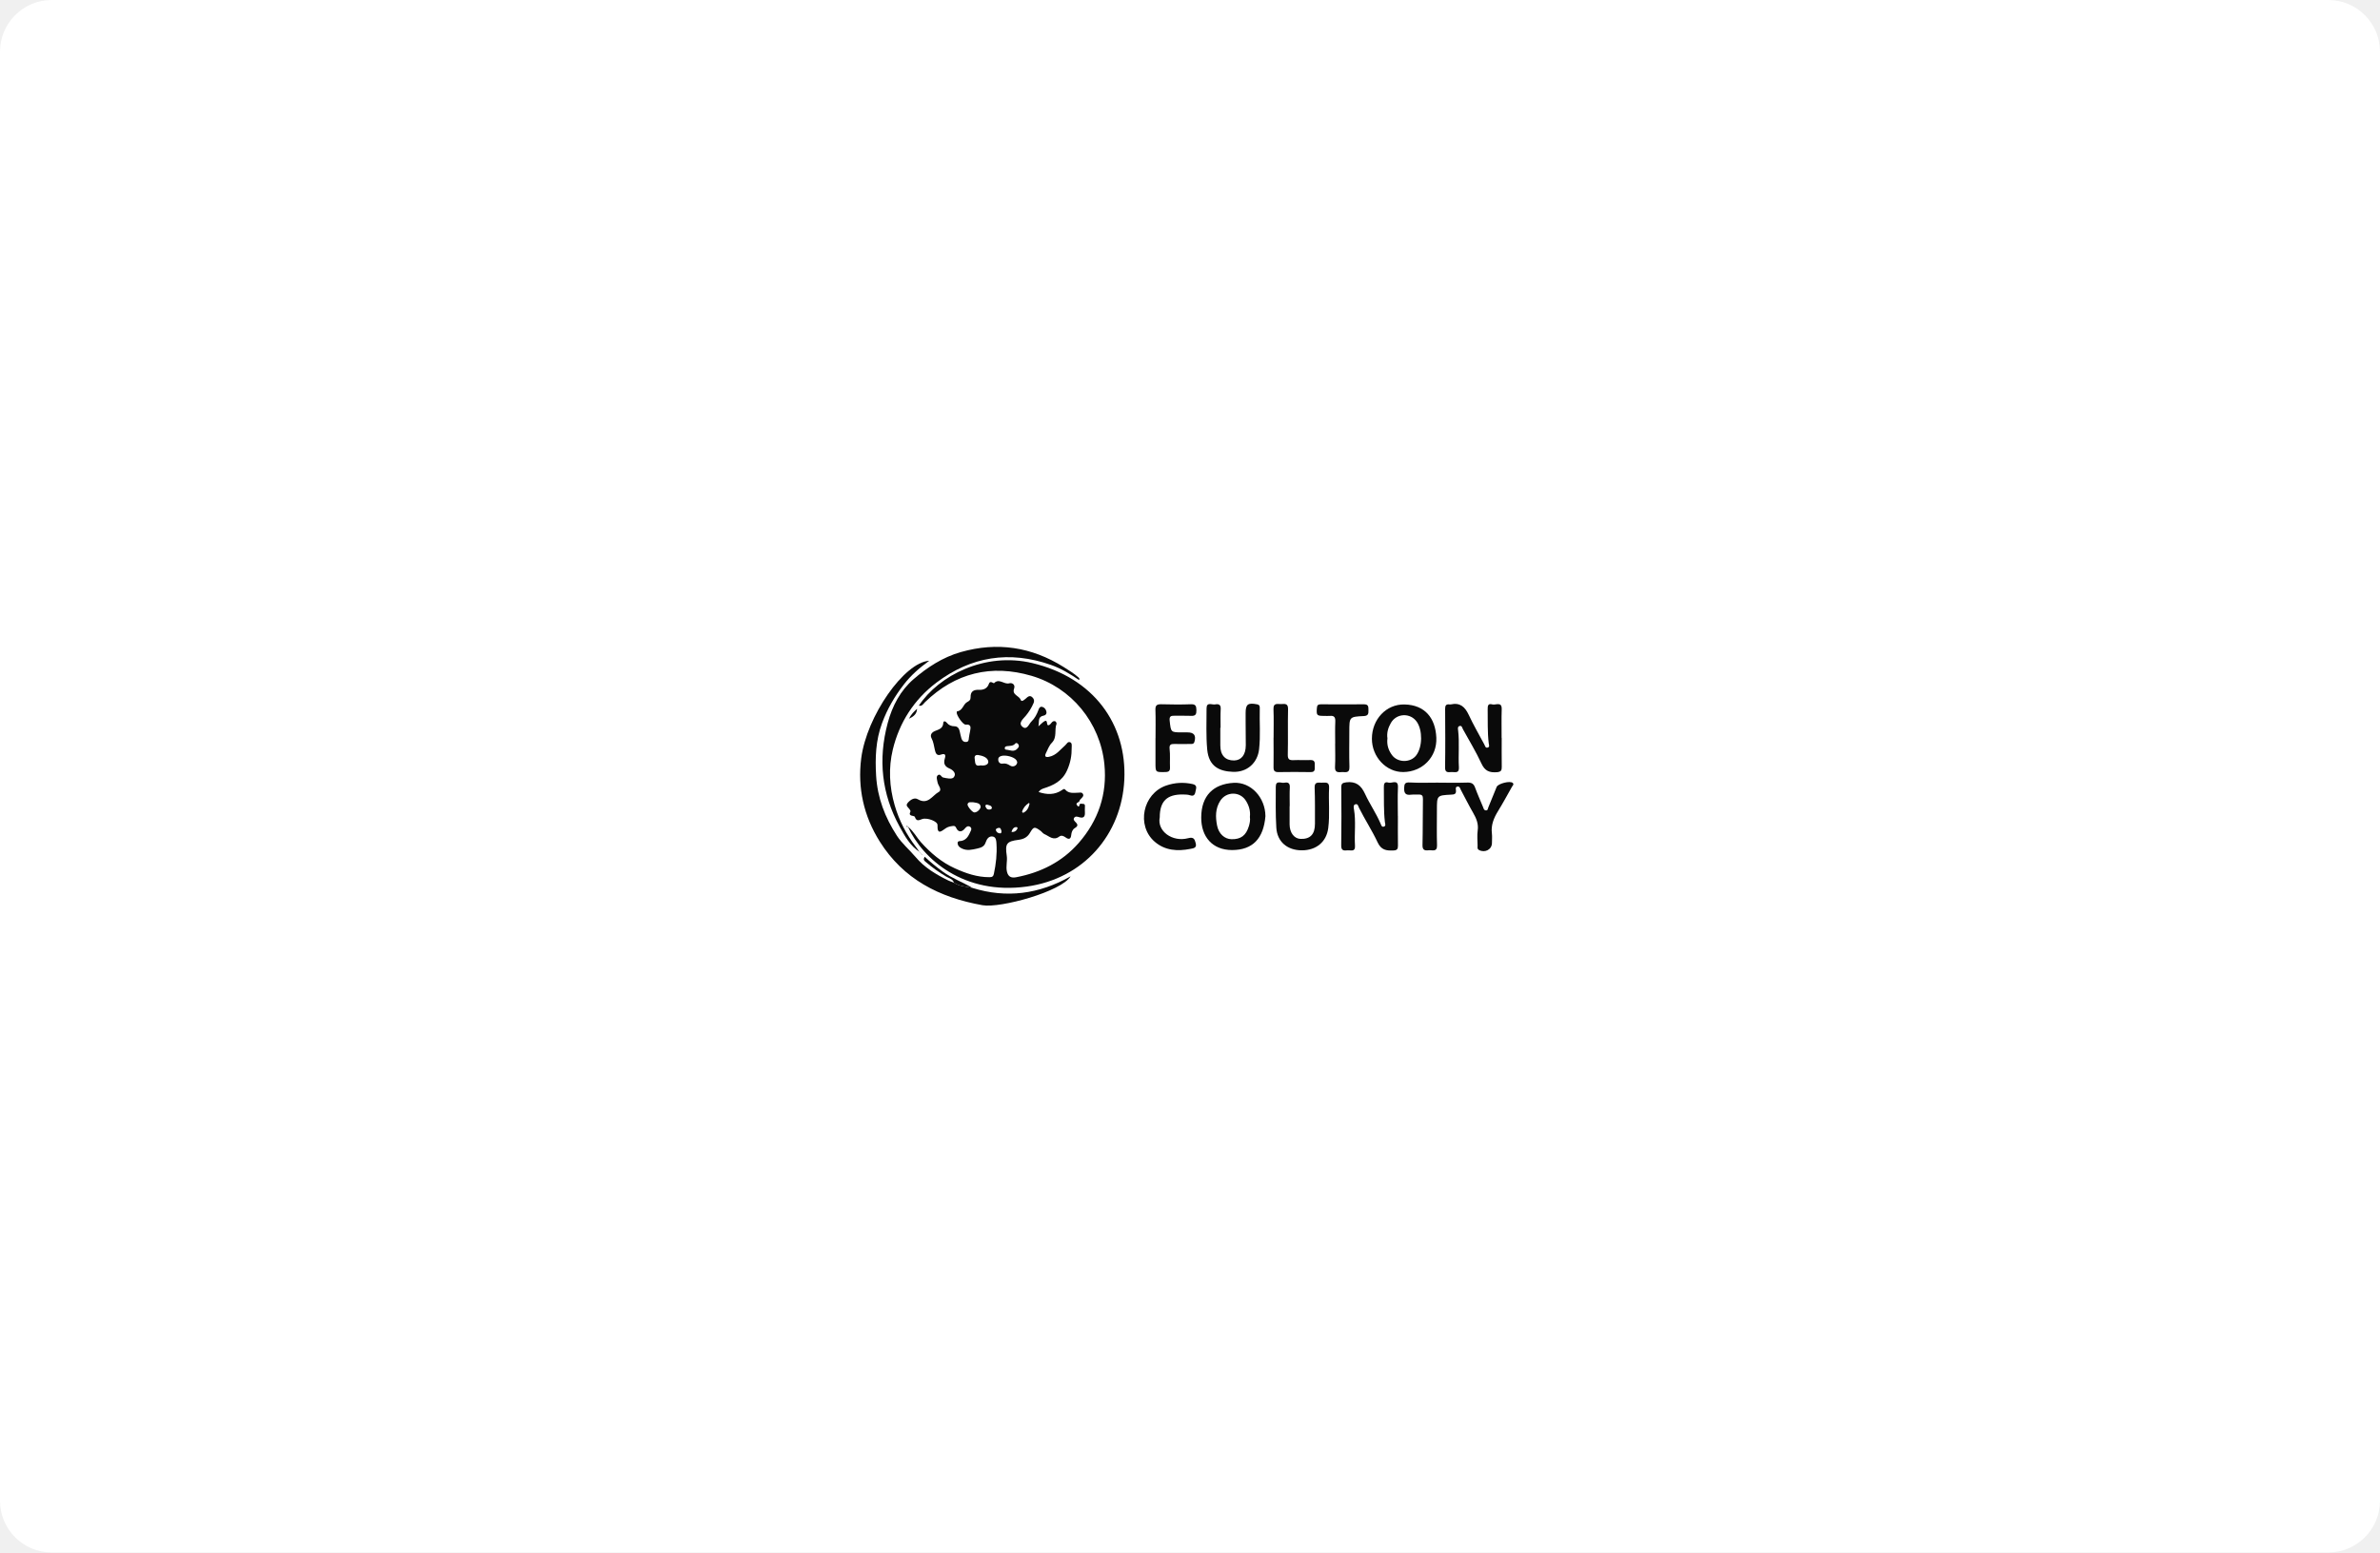
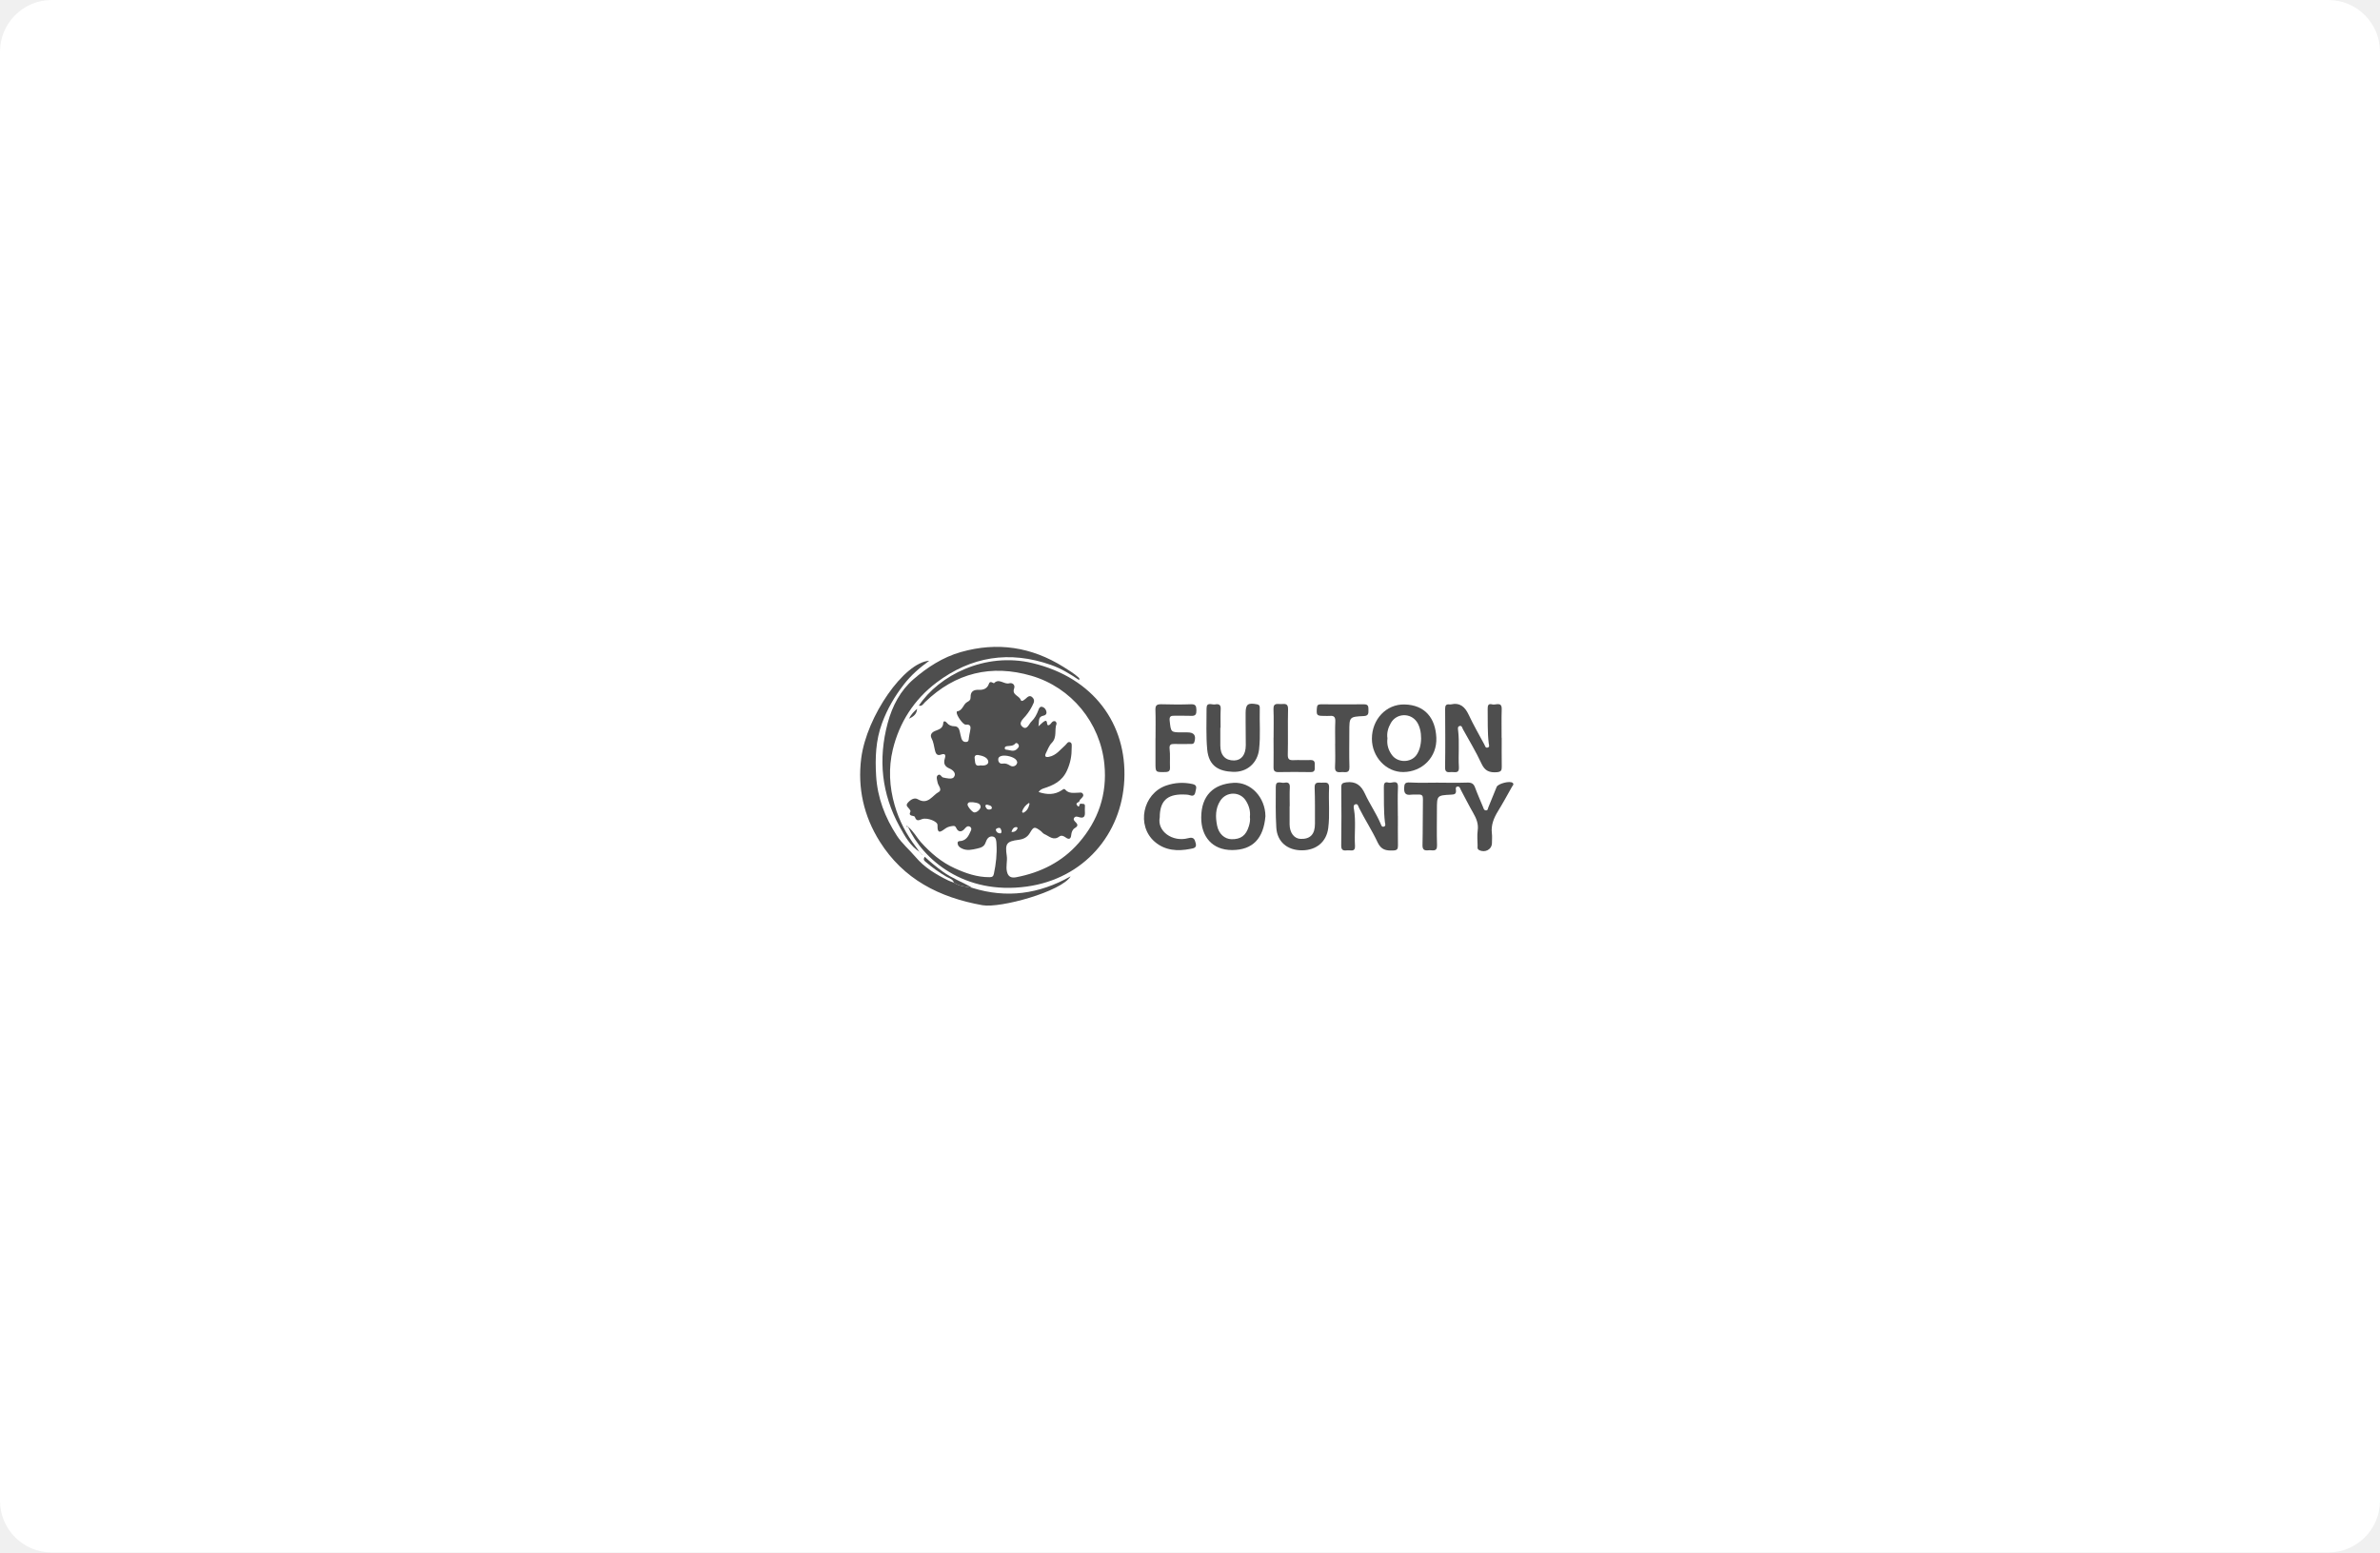
<svg xmlns="http://www.w3.org/2000/svg" preserveAspectRatio="none" overflow="visible" style="display: block;" width="368" height="240" viewBox="0 0 368 240" fill="none">
  <g id="Frame 407">
    <rect id="Rectangle 34625185" width="368" height="240" rx="8" fill="white" />
    <g id="Fulton">
-       <path d="M140.378 127.781C141.327 128.588 141.732 129.459 142.359 130.159C143.877 131.853 145.561 133.294 147.632 134.231C149.324 135.004 151.082 135.615 153.005 135.607C153.426 135.607 153.591 135.477 153.673 135.094C154.003 133.563 154.177 132.008 154.077 130.444C154.053 130.029 154.044 129.41 153.5 129.32C152.906 129.223 152.584 129.687 152.402 130.232C152.196 130.859 151.742 131.039 151.082 131.185C150.257 131.364 149.522 131.56 148.705 131.161C148.325 130.973 148.103 130.745 148.07 130.387C148.028 129.939 148.457 130.053 148.713 129.988C149.572 129.776 149.827 129.035 150.141 128.368C150.24 128.164 150.19 127.895 149.935 127.781C149.596 127.635 149.373 127.863 149.184 128.091C148.697 128.685 148.152 128.669 147.847 127.985C147.723 127.708 147.574 127.659 147.319 127.692C146.955 127.741 146.609 127.806 146.287 128.009C145.668 128.392 144.901 129.255 144.958 127.537C144.975 126.967 143.349 126.356 142.582 126.625C142.07 126.804 141.723 127.032 141.459 126.299C141.36 126.006 140.353 126.299 140.774 125.452C140.815 125.379 140.708 125.208 140.634 125.102C140.436 124.801 139.957 124.581 140.353 124.117C140.766 123.637 141.368 123.246 141.905 123.555C143.506 124.483 144.15 122.969 145.165 122.423C145.437 122.277 145.437 121.943 145.264 121.641C145.123 121.389 144.983 121.112 144.942 120.835C144.884 120.493 144.711 120.054 145.033 119.826C145.396 119.565 145.561 120.135 145.817 120.192C146.369 120.314 147.178 120.51 147.467 120.168C147.938 119.606 147.385 119.044 146.815 118.808C146.039 118.482 145.866 118.001 146.089 117.26C146.262 116.699 146.147 116.422 145.47 116.666C144.826 116.894 144.661 116.405 144.554 115.958C144.405 115.331 144.348 114.695 144.026 114.101C143.795 113.661 144.009 113.246 144.546 113.018C145.115 112.774 145.8 112.643 145.85 111.788C145.874 111.34 146.237 111.528 146.394 111.731C146.708 112.122 147.087 112.269 147.591 112.277C148.037 112.277 148.292 112.586 148.383 113.018C148.466 113.401 148.548 113.775 148.655 114.15C148.755 114.5 148.994 114.72 149.373 114.703C149.786 114.687 149.778 114.37 149.811 114.068C149.852 113.71 149.935 113.368 150.001 113.01C150.1 112.456 150.199 111.943 149.299 112.016C148.903 112.049 147.888 110.583 147.929 110.151C147.929 110.086 147.946 109.972 147.971 109.972C148.854 109.875 148.92 108.889 149.514 108.555C149.885 108.352 150.083 108.205 150.075 107.79C150.05 106.902 150.521 106.601 151.387 106.642C152.064 106.674 152.666 106.438 152.906 105.713C153.005 105.412 153.178 105.388 153.434 105.51C153.525 105.551 153.673 105.64 153.698 105.616C154.482 104.793 155.241 105.86 156.058 105.632C156.529 105.502 157.015 105.86 156.801 106.454C156.438 107.448 157.601 107.529 157.832 108.213C157.973 108.621 158.526 108.067 158.831 107.798C159.054 107.603 159.326 107.546 159.549 107.733C159.846 107.969 159.978 108.287 159.813 108.686C159.508 109.41 159.103 110.062 158.592 110.673C158.204 111.145 157.362 111.796 158.13 112.383C158.815 112.912 159.095 111.902 159.499 111.52C160.003 111.039 160.316 110.428 160.556 109.777C160.647 109.516 160.787 109.174 161.167 109.28C161.505 109.37 161.719 109.663 161.794 109.989C161.876 110.306 161.711 110.567 161.356 110.632C160.432 110.811 160.721 111.495 160.564 112.285C160.993 111.91 161.208 111.666 161.472 111.511C162.149 111.12 161.653 112.366 162.239 112.073C162.561 111.91 162.669 111.365 163.155 111.503C163.263 111.528 163.403 111.805 163.362 111.902C162.999 112.847 163.486 113.971 162.635 114.834C162.215 115.257 161.992 115.884 161.719 116.438C161.497 116.902 161.629 117.114 162.19 117C163.312 116.788 163.931 115.892 164.707 115.216C164.946 115.005 165.095 114.589 165.483 114.752C165.78 114.883 165.705 115.274 165.705 115.559C165.722 116.788 165.524 117.912 164.988 119.101C164.22 120.795 162.875 121.405 161.307 121.902C161.15 121.951 161.01 122.04 160.869 122.13C160.795 122.179 160.746 122.268 160.589 122.439C161.901 122.879 163.089 122.895 164.212 122.138C164.393 122.016 164.542 121.878 164.707 122.073C165.268 122.716 166.011 122.562 166.729 122.545C166.985 122.545 167.273 122.439 167.439 122.733C167.612 123.026 167.389 123.213 167.216 123.409C167.108 123.531 166.943 123.653 166.927 123.791C166.877 124.084 166.201 124.076 166.547 124.508C166.985 125.045 166.811 124.182 167.108 124.247C167.406 124.312 167.81 124.133 167.752 124.695C167.719 125.021 167.752 125.347 167.752 125.672C167.769 126.275 167.505 126.519 166.894 126.34C166.613 126.259 166.283 126.128 166.085 126.438C165.904 126.715 166.151 126.934 166.324 127.114C166.688 127.48 166.688 127.716 166.201 128.009C165.829 128.229 165.672 128.653 165.631 129.101C165.573 129.719 165.268 129.825 164.781 129.467C164.468 129.239 164.113 129.076 163.783 129.329C162.867 130.013 162.215 129.255 161.488 128.946C161.257 128.848 161.1 128.596 160.894 128.441C159.962 127.757 159.821 127.781 159.26 128.742C158.864 129.418 158.311 129.719 157.519 129.825C155.621 130.07 155.39 130.412 155.67 132.317C155.786 133.123 155.505 133.921 155.695 134.744C155.885 135.583 156.405 135.754 157.131 135.615C160.927 134.89 164.228 133.237 166.778 130.33C169.824 126.845 171.218 122.765 170.764 118.164C170.129 111.707 165.639 106.275 159.491 104.476C153.293 102.66 147.715 104.012 143.035 108.539C142.771 108.792 142.59 109.223 142.078 109.085C145.173 104.411 152.303 100.762 159.623 102.505C169.114 104.761 174.255 111.967 173.843 120.558C173.438 128.978 167.571 135.843 158.757 137.056C149.085 138.384 142.705 132.879 140.37 127.773L140.378 127.781ZM157.28 117.798C157.255 117.741 157.222 117.611 157.147 117.505C156.776 116.992 155.456 116.674 154.82 116.87C154.474 116.975 154.317 117.155 154.35 117.488C154.383 117.871 154.655 118.107 155.01 118.05C155.472 117.977 155.802 118.107 156.182 118.352C156.661 118.661 157.28 118.352 157.288 117.798H157.28ZM151.626 118.319C152.221 118.425 152.906 118.221 152.807 117.684C152.691 117.073 151.907 116.829 151.263 116.723C150.9 116.666 150.62 116.829 150.71 117.285C150.809 117.83 150.661 118.571 151.635 118.319H151.626ZM150.438 124.019C150.133 124.068 149.737 123.881 149.605 124.321C149.522 124.606 150.347 125.607 150.669 125.599C151.214 125.583 151.635 124.948 151.626 124.752C151.61 124.109 150.941 124.117 150.438 124.019ZM156.372 116.039C156.85 116.129 157.197 115.917 157.461 115.559C157.585 115.388 157.552 115.184 157.42 115.021C157.313 114.883 157.098 114.801 156.999 114.931C156.661 115.347 156.198 115.29 155.753 115.347C155.546 115.371 155.34 115.436 155.357 115.673C155.373 115.941 155.621 115.892 155.802 115.925C155.992 115.966 156.182 115.998 156.38 116.039H156.372ZM159.103 124.125C158.575 124.459 158.204 124.899 158.031 125.501C158.022 125.534 158.179 125.672 158.212 125.656C158.823 125.379 159.054 124.842 159.194 124.247C159.194 124.223 159.161 124.198 159.103 124.125ZM154.845 128.457C154.754 128.237 154.754 127.912 154.366 127.993C154.177 128.034 153.929 128.132 153.987 128.343C154.061 128.636 154.317 128.832 154.639 128.832C154.861 128.832 154.845 128.628 154.845 128.457ZM152.361 124.63C152.46 124.907 152.6 125.167 152.955 125.151C153.137 125.143 153.401 125.094 153.36 124.85C153.302 124.516 152.947 124.5 152.683 124.41C152.501 124.353 152.369 124.41 152.361 124.638V124.63ZM156.396 128.612C156.892 128.661 157.156 128.425 157.337 128.066C157.362 128.026 157.263 127.863 157.213 127.863C156.735 127.838 156.545 128.156 156.396 128.612Z" fill="#0A0A0A" />
-       <path d="M150.389 137.276C155.629 138.896 160.63 138.245 165.541 135.476C164.138 137.821 154.68 140.435 151.907 139.939C145.214 138.742 139.693 135.916 136.037 130.11C133.553 126.169 132.579 121.812 133.165 117.219C133.999 110.713 139.809 102.399 143.679 102.146C142.161 103.254 140.857 104.394 139.784 105.778C138.348 107.619 137.193 109.597 136.384 111.796C135.402 114.451 135.303 117.154 135.468 119.939C135.674 123.335 136.838 126.356 138.67 129.182C139.47 130.419 140.618 131.364 141.558 132.48C142.945 134.124 144.719 135.175 146.601 136.103C146.89 136.25 147.203 136.339 147.5 136.453C148.367 137.056 149.415 137.04 150.389 137.276Z" fill="#0A0A0A" />
-       <path d="M142.227 131.723C140.725 130.778 139.916 129.263 139.107 127.806C136.318 122.725 135.749 117.407 137.259 111.772C137.977 109.093 139.239 106.748 141.228 105.021C143.341 103.189 145.767 101.601 148.573 100.803C154.226 99.199 159.5 100.013 164.451 103.108C165.252 103.613 166.061 104.101 166.762 104.728C166.853 104.81 166.96 104.899 166.853 105.127C165.475 104.207 164.072 103.336 162.495 102.79C156.091 100.543 150.166 101.471 144.785 105.534C141.311 108.165 139.058 111.707 138.051 115.86C137.366 118.694 137.506 121.641 138.34 124.5C139.025 126.853 140.131 128.995 141.633 130.941C141.831 131.202 142.012 131.47 142.202 131.731L142.219 131.715L142.227 131.723Z" fill="#0A0A0A" />
-       <path d="M222.443 120.998C223.929 120.998 225.414 121.031 226.891 120.982C227.51 120.965 227.857 121.136 228.071 121.731C228.451 122.765 228.905 123.775 229.326 124.801C229.408 125.012 229.458 125.265 229.738 125.281C230.06 125.306 230.044 125.029 230.126 124.817C230.547 123.758 230.976 122.708 231.414 121.658C231.628 121.128 233.518 120.656 233.906 121.039C234.137 121.267 233.881 121.454 233.782 121.633C233.081 122.879 232.396 124.141 231.645 125.363C230.976 126.446 230.514 127.553 230.679 128.848C230.737 129.328 230.688 129.825 230.688 130.314C230.688 131.315 229.631 131.893 228.699 131.413C228.385 131.25 228.468 130.973 228.468 130.729C228.459 129.947 228.377 129.157 228.484 128.392C228.633 127.35 228.27 126.511 227.774 125.648C227.106 124.491 226.512 123.294 225.885 122.122C225.769 121.902 225.711 121.56 225.389 121.592C225.01 121.625 225.1 121.975 225.125 122.211C225.175 122.789 224.828 122.822 224.383 122.846C222.179 122.96 222.179 122.969 222.179 125.208C222.179 127.032 222.138 128.848 222.196 130.672C222.229 131.779 221.453 131.38 220.908 131.446C220.297 131.519 219.934 131.421 219.951 130.648C220.009 128.278 219.976 125.9 220.017 123.53C220.025 123.009 219.877 122.814 219.357 122.838C218.961 122.863 218.564 122.806 218.168 122.855C217.335 122.96 217.087 122.627 217.112 121.82C217.137 121.169 217.244 120.925 217.987 120.965C219.464 121.047 220.949 120.99 222.435 120.99L222.443 120.998Z" fill="#0A0A0A" />
-       <path d="M232.197 114.06C232.197 115.558 232.181 117.049 232.205 118.547C232.214 119.101 232.09 119.321 231.454 119.378C230.316 119.467 229.598 119.19 229.078 118.067C228.236 116.242 227.18 114.508 226.206 112.741C226.09 112.529 226.041 112.155 225.719 112.228C225.323 112.309 225.438 112.7 225.463 112.969C225.678 114.85 225.463 116.739 225.579 118.62C225.636 119.589 224.993 119.345 224.473 119.353C223.969 119.361 223.425 119.532 223.441 118.645C223.491 115.624 223.466 112.594 223.449 109.573C223.449 109.077 223.59 108.832 224.118 108.897C224.184 108.897 224.25 108.914 224.316 108.897C225.76 108.572 226.519 109.28 227.097 110.51C227.823 112.073 228.698 113.563 229.507 115.086C229.622 115.298 229.672 115.656 230.01 115.575C230.39 115.485 230.217 115.135 230.192 114.915C229.977 113.164 230.06 111.414 230.027 109.663C230.027 109.142 230.052 108.702 230.745 108.897C231.273 109.044 232.247 108.376 232.197 109.679C232.148 111.137 232.189 112.603 232.181 114.068L232.197 114.06Z" fill="#0A0A0A" />
-       <path d="M216.146 126.136C216.146 127.667 216.129 129.198 216.154 130.729C216.162 131.267 216.006 131.462 215.428 131.478C214.355 131.519 213.571 131.421 213.01 130.224C212.16 128.4 211.037 126.698 210.138 124.891C210.014 124.646 209.965 124.223 209.577 124.337C209.222 124.434 209.304 124.834 209.354 125.11C209.676 126.991 209.395 128.881 209.511 130.754C209.577 131.747 208.867 131.413 208.38 131.454C207.844 131.503 207.365 131.56 207.382 130.713C207.431 127.716 207.415 124.72 207.39 121.731C207.39 121.153 207.547 121.023 208.157 120.941C209.684 120.754 210.468 121.438 211.062 122.724C211.78 124.288 212.787 125.721 213.464 127.317C213.563 127.537 213.629 127.895 213.975 127.789C214.322 127.692 214.174 127.35 214.14 127.114C213.926 125.33 214.008 123.539 213.975 121.755C213.967 121.234 214.017 120.778 214.702 120.99C215.213 121.145 216.212 120.387 216.154 121.739C216.088 123.205 216.138 124.671 216.138 126.136H216.146Z" fill="#0A0A0A" />
-       <path d="M212.127 114.19C212.127 111.226 214.331 108.832 217.178 108.905C220.339 108.978 221.956 111.022 222.088 114.043C222.22 117.04 219.926 119.328 216.98 119.353C214.347 119.377 212.119 117.016 212.127 114.198V114.19ZM214.529 114.141C214.405 115.126 214.677 115.981 215.239 116.739C216.13 117.936 218.11 117.936 218.985 116.763C219.976 115.436 219.959 112.895 219.084 111.609C218.094 110.159 215.948 110.232 215.065 111.755C214.636 112.496 214.397 113.302 214.529 114.149V114.141Z" fill="#0A0A0A" />
-       <path d="M195.663 126.177C195.374 129.597 193.723 131.405 190.513 131.413C187.418 131.413 185.735 129.312 185.735 126.405C185.735 122.952 187.666 121.202 190.736 121.022C193.426 120.86 195.646 123.294 195.663 126.177ZM193.261 126.291C193.369 125.363 193.113 124.524 192.634 123.775C191.71 122.317 189.614 122.342 188.681 123.791C187.905 124.996 187.93 126.315 188.186 127.618C188.442 128.921 189.366 129.711 190.406 129.736C191.858 129.768 192.667 129.166 193.104 127.716C193.245 127.252 193.336 126.772 193.261 126.291Z" fill="#0A0A0A" />
-       <path d="M199.401 124.622C199.401 125.566 199.401 126.503 199.401 127.447C199.41 128.734 200.103 129.646 201.085 129.687C202.595 129.744 203.33 128.97 203.321 127.333C203.313 125.485 203.346 123.628 203.272 121.78C203.23 120.859 203.783 120.99 204.336 120.998C204.889 121.014 205.558 120.778 205.508 121.78C205.401 123.856 205.64 125.941 205.376 128.009C205.104 130.143 203.536 131.454 201.299 131.454C199.055 131.454 197.478 130.143 197.346 127.944C197.214 125.843 197.264 123.726 197.264 121.617C197.264 120.566 198.106 121.104 198.584 121.006C199.096 120.9 199.467 121.014 199.434 121.698C199.385 122.667 199.418 123.644 199.418 124.622C199.409 124.622 199.401 124.622 199.385 124.622H199.401Z" fill="#0A0A0A" />
-       <path d="M188.689 112.513C188.689 113.425 188.689 114.337 188.689 115.241C188.681 116.739 189.457 117.586 190.827 117.562C191.949 117.537 192.617 116.682 192.626 115.216C192.626 113.979 192.609 112.741 192.601 111.511C192.601 111.088 192.601 110.664 192.601 110.241C192.601 108.865 192.956 108.612 194.359 108.881C194.78 108.963 194.796 109.207 194.788 109.508C194.73 111.617 194.92 113.734 194.681 115.843C194.441 117.936 192.84 119.41 190.637 119.321C188.549 119.239 186.898 118.506 186.659 115.843C186.469 113.743 186.56 111.617 186.56 109.508C186.56 108.458 187.402 108.995 187.889 108.897C188.392 108.8 188.78 108.897 188.747 109.581C188.697 110.559 188.73 111.536 188.73 112.505C188.714 112.505 188.706 112.505 188.689 112.505V112.513Z" fill="#0A0A0A" />
-       <path d="M178.67 114.133C178.67 112.668 178.703 111.202 178.654 109.736C178.629 109.02 178.901 108.857 179.578 108.873C181.097 108.914 182.615 108.93 184.134 108.873C184.893 108.84 184.975 109.166 184.992 109.793C185 110.412 184.868 110.697 184.183 110.664C183.325 110.624 182.467 110.665 181.608 110.648C181.047 110.632 180.783 110.73 180.857 111.414C181.055 113.221 181.014 113.221 182.83 113.221C183.094 113.221 183.358 113.221 183.622 113.221C184.629 113.221 184.967 113.702 184.687 114.671C184.571 115.078 184.257 115.013 183.977 115.013C183.185 115.021 182.392 115.037 181.6 115.013C181.031 114.997 180.775 115.119 180.849 115.787C180.956 116.723 180.866 117.676 180.907 118.612C180.932 119.15 180.758 119.345 180.181 119.353C178.662 119.378 178.662 119.41 178.662 117.928C178.662 116.658 178.662 115.388 178.662 114.117L178.67 114.133Z" fill="#0A0A0A" />
-       <path d="M179.323 126.348C178.877 128.498 181.287 130.224 183.705 129.581C184.613 129.337 184.728 129.776 184.885 130.363C185.075 131.079 184.571 131.136 184.051 131.234C182.063 131.625 180.14 131.495 178.555 130.135C175.658 127.643 176.698 122.684 180.321 121.438C181.658 120.982 182.995 120.9 184.398 121.21C185.149 121.373 184.959 121.845 184.877 122.236C184.794 122.635 184.736 123.197 184.002 122.944C183.672 122.83 183.292 122.83 182.929 122.822C180.437 122.781 179.331 123.864 179.323 126.34V126.348Z" fill="#0A0A0A" />
-       <path d="M206.449 114.94C206.449 113.8 206.416 112.66 206.466 111.528C206.49 110.892 206.292 110.607 205.632 110.673C205.335 110.697 205.038 110.673 204.741 110.673C203.586 110.673 203.536 110.583 203.619 109.443C203.652 109.02 203.808 108.881 204.213 108.881C206.449 108.889 208.694 108.897 210.93 108.881C211.657 108.881 211.574 109.345 211.591 109.809C211.607 110.314 211.566 110.664 210.881 110.697C208.636 110.803 208.636 110.835 208.636 113.099C208.636 114.923 208.595 116.739 208.653 118.563C208.686 119.655 207.935 119.304 207.382 119.361C206.779 119.426 206.383 119.337 206.424 118.555C206.491 117.358 206.441 116.153 206.441 114.948L206.449 114.94Z" fill="#0A0A0A" />
-       <path d="M196.925 114.036C196.925 112.57 196.967 111.104 196.909 109.638C196.868 108.547 197.627 108.889 198.18 108.84C198.749 108.791 199.178 108.8 199.162 109.622C199.104 111.967 199.178 114.313 199.121 116.65C199.104 117.391 199.36 117.545 200.012 117.513C200.87 117.472 201.729 117.537 202.587 117.497C203.297 117.464 203.321 117.871 203.288 118.368C203.255 118.824 203.462 119.386 202.62 119.361C200.969 119.329 199.319 119.337 197.668 119.361C197.107 119.369 196.909 119.166 196.917 118.62C196.942 117.089 196.917 115.558 196.917 114.028L196.925 114.036Z" fill="#0A0A0A" />
-       <path d="M150.389 137.276C149.415 137.04 148.367 137.056 147.5 136.453C147.319 135.883 146.741 135.769 146.312 135.517C145.206 134.865 144.174 134.133 143.201 133.302C142.945 133.082 142.672 132.919 142.986 132.447C143.869 133.286 144.802 134.035 145.767 134.743C147.203 135.786 148.878 136.388 150.389 137.276Z" fill="#0A0A0A" />
-       <path d="M141.798 109.581C141.757 110.33 141.352 110.721 140.568 111.104C140.899 110.371 141.336 110.004 141.798 109.581Z" fill="#0A0A0A" />
-       <path d="M140.139 127.773C140.139 127.773 140.213 127.683 140.246 127.691C140.287 127.691 140.329 127.748 140.362 127.781C140.362 127.781 140.32 127.846 140.312 127.846C140.254 127.83 140.205 127.805 140.147 127.773H140.139Z" fill="#0A0A0A" />
-       <path d="M142.21 131.739C142.276 131.804 142.342 131.869 142.416 131.926L142.433 131.91C142.301 131.91 142.251 131.829 142.227 131.715L142.21 131.731V131.739Z" fill="#0A0A0A" />
-       <path d="M142.631 132.114C142.491 132.114 142.425 132.057 142.425 131.918L142.408 131.934C142.474 132 142.54 132.065 142.606 132.13L142.623 132.114H142.631Z" fill="#0A0A0A" />
-       <path d="M142.615 132.121C142.615 132.121 142.664 132.154 142.681 132.178C142.689 132.186 142.681 132.211 142.681 132.235C142.664 132.195 142.648 132.154 142.631 132.105L142.615 132.121Z" fill="#0A0A0A" />
+       <path d="M140.378 127.781C141.327 128.588 141.732 129.459 142.359 130.159C143.877 131.853 145.561 133.294 147.632 134.231C149.324 135.004 151.082 135.615 153.005 135.607C153.426 135.607 153.591 135.477 153.673 135.094C154.003 133.563 154.177 132.008 154.077 130.444C154.053 130.029 154.044 129.41 153.5 129.32C152.906 129.223 152.584 129.687 152.402 130.232C152.196 130.859 151.742 131.039 151.082 131.185C150.257 131.364 149.522 131.56 148.705 131.161C148.325 130.973 148.103 130.745 148.07 130.387C148.028 129.939 148.457 130.053 148.713 129.988C149.572 129.776 149.827 129.035 150.141 128.368C150.24 128.164 150.19 127.895 149.935 127.781C149.596 127.635 149.373 127.863 149.184 128.091C148.697 128.685 148.152 128.669 147.847 127.985C147.723 127.708 147.574 127.659 147.319 127.692C146.955 127.741 146.609 127.806 146.287 128.009C145.668 128.392 144.901 129.255 144.958 127.537C144.975 126.967 143.349 126.356 142.582 126.625C142.07 126.804 141.723 127.032 141.459 126.299C141.36 126.006 140.353 126.299 140.774 125.452C140.815 125.379 140.708 125.208 140.634 125.102C140.436 124.801 139.957 124.581 140.353 124.117C140.766 123.637 141.368 123.246 141.905 123.555C143.506 124.483 144.15 122.969 145.165 122.423C145.437 122.277 145.437 121.943 145.264 121.641C145.123 121.389 144.983 121.112 144.942 120.835C144.884 120.493 144.711 120.054 145.033 119.826C145.396 119.565 145.561 120.135 145.817 120.192C146.369 120.314 147.178 120.51 147.467 120.168C147.938 119.606 147.385 119.044 146.815 118.808C146.039 118.482 145.866 118.001 146.089 117.26C146.262 116.699 146.147 116.422 145.47 116.666C144.826 116.894 144.661 116.405 144.554 115.958C144.405 115.331 144.348 114.695 144.026 114.101C143.795 113.661 144.009 113.246 144.546 113.018C145.115 112.774 145.8 112.643 145.85 111.788C145.874 111.34 146.237 111.528 146.394 111.731C146.708 112.122 147.087 112.269 147.591 112.277C148.037 112.277 148.292 112.586 148.383 113.018C148.466 113.401 148.548 113.775 148.655 114.15C148.755 114.5 148.994 114.72 149.373 114.703C149.786 114.687 149.778 114.37 149.811 114.068C149.852 113.71 149.935 113.368 150.001 113.01C150.1 112.456 150.199 111.943 149.299 112.016C148.903 112.049 147.888 110.583 147.929 110.151C147.929 110.086 147.946 109.972 147.971 109.972C148.854 109.875 148.92 108.889 149.514 108.555C149.885 108.352 150.083 108.205 150.075 107.79C150.05 106.902 150.521 106.601 151.387 106.642C152.064 106.674 152.666 106.438 152.906 105.713C153.005 105.412 153.178 105.388 153.434 105.51C153.525 105.551 153.673 105.64 153.698 105.616C154.482 104.793 155.241 105.86 156.058 105.632C156.529 105.502 157.015 105.86 156.801 106.454C156.438 107.448 157.601 107.529 157.832 108.213C157.973 108.621 158.526 108.067 158.831 107.798C159.054 107.603 159.326 107.546 159.549 107.733C159.846 107.969 159.978 108.287 159.813 108.686C159.508 109.41 159.103 110.062 158.592 110.673C158.204 111.145 157.362 111.796 158.13 112.383C158.815 112.912 159.095 111.902 159.499 111.52C160.003 111.039 160.316 110.428 160.556 109.777C160.647 109.516 160.787 109.174 161.167 109.28C161.505 109.37 161.719 109.663 161.794 109.989C161.876 110.306 161.711 110.567 161.356 110.632C160.432 110.811 160.721 111.495 160.564 112.285C160.993 111.91 161.208 111.666 161.472 111.511C162.149 111.12 161.653 112.366 162.239 112.073C162.561 111.91 162.669 111.365 163.155 111.503C163.263 111.528 163.403 111.805 163.362 111.902C162.999 112.847 163.486 113.971 162.635 114.834C162.215 115.257 161.992 115.884 161.719 116.438C161.497 116.902 161.629 117.114 162.19 117C163.312 116.788 163.931 115.892 164.707 115.216C164.946 115.005 165.095 114.589 165.483 114.752C165.78 114.883 165.705 115.274 165.705 115.559C165.722 116.788 165.524 117.912 164.988 119.101C164.22 120.795 162.875 121.405 161.307 121.902C161.15 121.951 161.01 122.04 160.869 122.13C160.795 122.179 160.746 122.268 160.589 122.439C161.901 122.879 163.089 122.895 164.212 122.138C164.393 122.016 164.542 121.878 164.707 122.073C165.268 122.716 166.011 122.562 166.729 122.545C166.985 122.545 167.273 122.439 167.439 122.733C167.612 123.026 167.389 123.213 167.216 123.409C167.108 123.531 166.943 123.653 166.927 123.791C166.877 124.084 166.201 124.076 166.547 124.508C166.985 125.045 166.811 124.182 167.108 124.247C167.406 124.312 167.81 124.133 167.752 124.695C167.719 125.021 167.752 125.347 167.752 125.672C167.769 126.275 167.505 126.519 166.894 126.34C166.613 126.259 166.283 126.128 166.085 126.438C165.904 126.715 166.151 126.934 166.324 127.114C166.688 127.48 166.688 127.716 166.201 128.009C165.829 128.229 165.672 128.653 165.631 129.101C165.573 129.719 165.268 129.825 164.781 129.467C164.468 129.239 164.113 129.076 163.783 129.329C162.867 130.013 162.215 129.255 161.488 128.946C161.257 128.848 161.1 128.596 160.894 128.441C159.962 127.757 159.821 127.781 159.26 128.742C158.864 129.418 158.311 129.719 157.519 129.825C155.621 130.07 155.39 130.412 155.67 132.317C155.786 133.123 155.505 133.921 155.695 134.744C155.885 135.583 156.405 135.754 157.131 135.615C160.927 134.89 164.228 133.237 166.778 130.33C169.824 126.845 171.218 122.765 170.764 118.164C170.129 111.707 165.639 106.275 159.491 104.476C153.293 102.66 147.715 104.012 143.035 108.539C142.771 108.792 142.59 109.223 142.078 109.085C145.173 104.411 152.303 100.762 159.623 102.505C169.114 104.761 174.255 111.967 173.843 120.558C173.438 128.978 167.571 135.843 158.757 137.056C149.085 138.384 142.705 132.879 140.37 127.773L140.378 127.781ZM157.28 117.798C157.255 117.741 157.222 117.611 157.147 117.505C156.776 116.992 155.456 116.674 154.82 116.87C154.474 116.975 154.317 117.155 154.35 117.488C154.383 117.871 154.655 118.107 155.01 118.05C155.472 117.977 155.802 118.107 156.182 118.352C156.661 118.661 157.28 118.352 157.288 117.798H157.28ZM151.626 118.319C152.221 118.425 152.906 118.221 152.807 117.684C152.691 117.073 151.907 116.829 151.263 116.723C150.9 116.666 150.62 116.829 150.71 117.285C150.809 117.83 150.661 118.571 151.635 118.319H151.626ZM150.438 124.019C150.133 124.068 149.737 123.881 149.605 124.321C149.522 124.606 150.347 125.607 150.669 125.599C151.214 125.583 151.635 124.948 151.626 124.752C151.61 124.109 150.941 124.117 150.438 124.019ZM156.372 116.039C156.85 116.129 157.197 115.917 157.461 115.559C157.585 115.388 157.552 115.184 157.42 115.021C157.313 114.883 157.098 114.801 156.999 114.931C156.661 115.347 156.198 115.29 155.753 115.347C155.546 115.371 155.34 115.436 155.357 115.673C155.373 115.941 155.621 115.892 155.802 115.925C155.992 115.966 156.182 115.998 156.38 116.039H156.372ZM159.103 124.125C158.575 124.459 158.204 124.899 158.031 125.501C158.022 125.534 158.179 125.672 158.212 125.656C158.823 125.379 159.054 124.842 159.194 124.247C159.194 124.223 159.161 124.198 159.103 124.125ZM154.845 128.457C154.754 128.237 154.754 127.912 154.366 127.993C154.177 128.034 153.929 128.132 153.987 128.343C154.061 128.636 154.317 128.832 154.639 128.832C154.861 128.832 154.845 128.628 154.845 128.457ZM152.361 124.63C152.46 124.907 152.6 125.167 152.955 125.151C153.137 125.143 153.401 125.094 153.36 124.85C153.302 124.516 152.947 124.5 152.683 124.41C152.501 124.353 152.369 124.41 152.361 124.638V124.63ZM156.396 128.612C156.892 128.661 157.156 128.425 157.337 128.066C157.362 128.026 157.263 127.863 157.213 127.863C156.735 127.838 156.545 128.156 156.396 128.612Z" fill="#4E4E4E" />
+       <path d="M150.389 137.276C155.629 138.896 160.63 138.245 165.541 135.476C164.138 137.821 154.68 140.435 151.907 139.939C145.214 138.742 139.693 135.916 136.037 130.11C133.553 126.169 132.579 121.812 133.165 117.219C133.999 110.713 139.809 102.399 143.679 102.146C142.161 103.254 140.857 104.394 139.784 105.778C138.348 107.619 137.193 109.597 136.384 111.796C135.402 114.451 135.303 117.154 135.468 119.939C135.674 123.335 136.838 126.356 138.67 129.182C139.47 130.419 140.618 131.364 141.558 132.48C142.945 134.124 144.719 135.175 146.601 136.103C146.89 136.25 147.203 136.339 147.5 136.453C148.367 137.056 149.415 137.04 150.389 137.276Z" fill="#4E4E4E" />
+       <path d="M142.227 131.723C140.725 130.778 139.916 129.263 139.107 127.806C136.318 122.725 135.749 117.407 137.259 111.772C137.977 109.093 139.239 106.748 141.228 105.021C143.341 103.189 145.767 101.601 148.573 100.803C154.226 99.199 159.5 100.013 164.451 103.108C165.252 103.613 166.061 104.101 166.762 104.728C166.853 104.81 166.96 104.899 166.853 105.127C165.475 104.207 164.072 103.336 162.495 102.79C156.091 100.543 150.166 101.471 144.785 105.534C141.311 108.165 139.058 111.707 138.051 115.86C137.366 118.694 137.506 121.641 138.34 124.5C139.025 126.853 140.131 128.995 141.633 130.941C141.831 131.202 142.012 131.47 142.202 131.731L142.219 131.715L142.227 131.723Z" fill="#4E4E4E" />
+       <path d="M222.443 120.998C223.929 120.998 225.414 121.031 226.891 120.982C227.51 120.965 227.857 121.136 228.071 121.731C228.451 122.765 228.905 123.775 229.326 124.801C229.408 125.012 229.458 125.265 229.738 125.281C230.06 125.306 230.044 125.029 230.126 124.817C230.547 123.758 230.976 122.708 231.414 121.658C231.628 121.128 233.518 120.656 233.906 121.039C234.137 121.267 233.881 121.454 233.782 121.633C233.081 122.879 232.396 124.141 231.645 125.363C230.976 126.446 230.514 127.553 230.679 128.848C230.737 129.328 230.688 129.825 230.688 130.314C230.688 131.315 229.631 131.893 228.699 131.413C228.385 131.25 228.468 130.973 228.468 130.729C228.459 129.947 228.377 129.157 228.484 128.392C228.633 127.35 228.27 126.511 227.774 125.648C227.106 124.491 226.512 123.294 225.885 122.122C225.769 121.902 225.711 121.56 225.389 121.592C225.01 121.625 225.1 121.975 225.125 122.211C225.175 122.789 224.828 122.822 224.383 122.846C222.179 122.96 222.179 122.969 222.179 125.208C222.179 127.032 222.138 128.848 222.196 130.672C222.229 131.779 221.453 131.38 220.908 131.446C220.297 131.519 219.934 131.421 219.951 130.648C220.009 128.278 219.976 125.9 220.017 123.53C220.025 123.009 219.877 122.814 219.357 122.838C218.961 122.863 218.564 122.806 218.168 122.855C217.335 122.96 217.087 122.627 217.112 121.82C217.137 121.169 217.244 120.925 217.987 120.965C219.464 121.047 220.949 120.99 222.435 120.99L222.443 120.998Z" fill="#4E4E4E" />
+       <path d="M232.197 114.06C232.197 115.558 232.181 117.049 232.205 118.547C232.214 119.101 232.09 119.321 231.454 119.378C230.316 119.467 229.598 119.19 229.078 118.067C228.236 116.242 227.18 114.508 226.206 112.741C226.09 112.529 226.041 112.155 225.719 112.228C225.323 112.309 225.438 112.7 225.463 112.969C225.678 114.85 225.463 116.739 225.579 118.62C225.636 119.589 224.993 119.345 224.473 119.353C223.969 119.361 223.425 119.532 223.441 118.645C223.491 115.624 223.466 112.594 223.449 109.573C223.449 109.077 223.59 108.832 224.118 108.897C224.184 108.897 224.25 108.914 224.316 108.897C225.76 108.572 226.519 109.28 227.097 110.51C227.823 112.073 228.698 113.563 229.507 115.086C229.622 115.298 229.672 115.656 230.01 115.575C230.39 115.485 230.217 115.135 230.192 114.915C229.977 113.164 230.06 111.414 230.027 109.663C230.027 109.142 230.052 108.702 230.745 108.897C231.273 109.044 232.247 108.376 232.197 109.679C232.148 111.137 232.189 112.603 232.181 114.068L232.197 114.06Z" fill="#4E4E4E" />
+       <path d="M216.146 126.136C216.146 127.667 216.129 129.198 216.154 130.729C216.162 131.267 216.006 131.462 215.428 131.478C214.355 131.519 213.571 131.421 213.01 130.224C212.16 128.4 211.037 126.698 210.138 124.891C210.014 124.646 209.965 124.223 209.577 124.337C209.222 124.434 209.304 124.834 209.354 125.11C209.676 126.991 209.395 128.881 209.511 130.754C209.577 131.747 208.867 131.413 208.38 131.454C207.844 131.503 207.365 131.56 207.382 130.713C207.431 127.716 207.415 124.72 207.39 121.731C207.39 121.153 207.547 121.023 208.157 120.941C209.684 120.754 210.468 121.438 211.062 122.724C211.78 124.288 212.787 125.721 213.464 127.317C213.563 127.537 213.629 127.895 213.975 127.789C214.322 127.692 214.174 127.35 214.14 127.114C213.926 125.33 214.008 123.539 213.975 121.755C213.967 121.234 214.017 120.778 214.702 120.99C215.213 121.145 216.212 120.387 216.154 121.739C216.088 123.205 216.138 124.671 216.138 126.136H216.146Z" fill="#4E4E4E" />
+       <path d="M212.127 114.19C212.127 111.226 214.331 108.832 217.178 108.905C220.339 108.978 221.956 111.022 222.088 114.043C222.22 117.04 219.926 119.328 216.98 119.353C214.347 119.377 212.119 117.016 212.127 114.198V114.19ZM214.529 114.141C214.405 115.126 214.677 115.981 215.239 116.739C216.13 117.936 218.11 117.936 218.985 116.763C219.976 115.436 219.959 112.895 219.084 111.609C218.094 110.159 215.948 110.232 215.065 111.755C214.636 112.496 214.397 113.302 214.529 114.149V114.141Z" fill="#4E4E4E" />
+       <path d="M195.663 126.177C195.374 129.597 193.723 131.405 190.513 131.413C187.418 131.413 185.735 129.312 185.735 126.405C185.735 122.952 187.666 121.202 190.736 121.022C193.426 120.86 195.646 123.294 195.663 126.177ZM193.261 126.291C193.369 125.363 193.113 124.524 192.634 123.775C191.71 122.317 189.614 122.342 188.681 123.791C187.905 124.996 187.93 126.315 188.186 127.618C188.442 128.921 189.366 129.711 190.406 129.736C191.858 129.768 192.667 129.166 193.104 127.716C193.245 127.252 193.336 126.772 193.261 126.291Z" fill="#4E4E4E" />
+       <path d="M199.401 124.622C199.401 125.566 199.401 126.503 199.401 127.447C199.41 128.734 200.103 129.646 201.085 129.687C202.595 129.744 203.33 128.97 203.321 127.333C203.313 125.485 203.346 123.628 203.272 121.78C203.23 120.859 203.783 120.99 204.336 120.998C204.889 121.014 205.558 120.778 205.508 121.78C205.401 123.856 205.64 125.941 205.376 128.009C205.104 130.143 203.536 131.454 201.299 131.454C199.055 131.454 197.478 130.143 197.346 127.944C197.214 125.843 197.264 123.726 197.264 121.617C197.264 120.566 198.106 121.104 198.584 121.006C199.096 120.9 199.467 121.014 199.434 121.698C199.385 122.667 199.418 123.644 199.418 124.622C199.409 124.622 199.401 124.622 199.385 124.622H199.401Z" fill="#4E4E4E" />
+       <path d="M188.689 112.513C188.689 113.425 188.689 114.337 188.689 115.241C188.681 116.739 189.457 117.586 190.827 117.562C191.949 117.537 192.617 116.682 192.626 115.216C192.626 113.979 192.609 112.741 192.601 111.511C192.601 111.088 192.601 110.664 192.601 110.241C192.601 108.865 192.956 108.612 194.359 108.881C194.78 108.963 194.796 109.207 194.788 109.508C194.73 111.617 194.92 113.734 194.681 115.843C194.441 117.936 192.84 119.41 190.637 119.321C188.549 119.239 186.898 118.506 186.659 115.843C186.469 113.743 186.56 111.617 186.56 109.508C186.56 108.458 187.402 108.995 187.889 108.897C188.392 108.8 188.78 108.897 188.747 109.581C188.697 110.559 188.73 111.536 188.73 112.505C188.714 112.505 188.706 112.505 188.689 112.505V112.513Z" fill="#4E4E4E" />
+       <path d="M178.67 114.133C178.67 112.668 178.703 111.202 178.654 109.736C178.629 109.02 178.901 108.857 179.578 108.873C181.097 108.914 182.615 108.93 184.134 108.873C184.893 108.84 184.975 109.166 184.992 109.793C185 110.412 184.868 110.697 184.183 110.664C183.325 110.624 182.467 110.665 181.608 110.648C181.047 110.632 180.783 110.73 180.857 111.414C181.055 113.221 181.014 113.221 182.83 113.221C183.094 113.221 183.358 113.221 183.622 113.221C184.629 113.221 184.967 113.702 184.687 114.671C184.571 115.078 184.257 115.013 183.977 115.013C183.185 115.021 182.392 115.037 181.6 115.013C181.031 114.997 180.775 115.119 180.849 115.787C180.956 116.723 180.866 117.676 180.907 118.612C180.932 119.15 180.758 119.345 180.181 119.353C178.662 119.378 178.662 119.41 178.662 117.928C178.662 116.658 178.662 115.388 178.662 114.117L178.67 114.133Z" fill="#4E4E4E" />
+       <path d="M179.323 126.348C178.877 128.498 181.287 130.224 183.705 129.581C184.613 129.337 184.728 129.776 184.885 130.363C185.075 131.079 184.571 131.136 184.051 131.234C182.063 131.625 180.14 131.495 178.555 130.135C175.658 127.643 176.698 122.684 180.321 121.438C181.658 120.982 182.995 120.9 184.398 121.21C185.149 121.373 184.959 121.845 184.877 122.236C184.794 122.635 184.736 123.197 184.002 122.944C183.672 122.83 183.292 122.83 182.929 122.822C180.437 122.781 179.331 123.864 179.323 126.34V126.348Z" fill="#4E4E4E" />
+       <path d="M206.449 114.94C206.449 113.8 206.416 112.66 206.466 111.528C206.49 110.892 206.292 110.607 205.632 110.673C205.335 110.697 205.038 110.673 204.741 110.673C203.586 110.673 203.536 110.583 203.619 109.443C203.652 109.02 203.808 108.881 204.213 108.881C206.449 108.889 208.694 108.897 210.93 108.881C211.657 108.881 211.574 109.345 211.591 109.809C211.607 110.314 211.566 110.664 210.881 110.697C208.636 110.803 208.636 110.835 208.636 113.099C208.636 114.923 208.595 116.739 208.653 118.563C208.686 119.655 207.935 119.304 207.382 119.361C206.779 119.426 206.383 119.337 206.424 118.555C206.491 117.358 206.441 116.153 206.441 114.948L206.449 114.94Z" fill="#4E4E4E" />
+       <path d="M196.925 114.036C196.925 112.57 196.967 111.104 196.909 109.638C196.868 108.547 197.627 108.889 198.18 108.84C198.749 108.791 199.178 108.8 199.162 109.622C199.104 111.967 199.178 114.313 199.121 116.65C199.104 117.391 199.36 117.545 200.012 117.513C200.87 117.472 201.729 117.537 202.587 117.497C203.297 117.464 203.321 117.871 203.288 118.368C203.255 118.824 203.462 119.386 202.62 119.361C200.969 119.329 199.319 119.337 197.668 119.361C197.107 119.369 196.909 119.166 196.917 118.62C196.942 117.089 196.917 115.558 196.917 114.028L196.925 114.036Z" fill="#4E4E4E" />
+       <path d="M150.389 137.276C149.415 137.04 148.367 137.056 147.5 136.453C147.319 135.883 146.741 135.769 146.312 135.517C145.206 134.865 144.174 134.133 143.201 133.302C142.945 133.082 142.672 132.919 142.986 132.447C143.869 133.286 144.802 134.035 145.767 134.743C147.203 135.786 148.878 136.388 150.389 137.276Z" fill="#4E4E4E" />
+       <path d="M141.798 109.581C141.757 110.33 141.352 110.721 140.568 111.104C140.899 110.371 141.336 110.004 141.798 109.581Z" fill="#4E4E4E" />
+       <path d="M140.139 127.773C140.139 127.773 140.213 127.683 140.246 127.691C140.287 127.691 140.329 127.748 140.362 127.781C140.362 127.781 140.32 127.846 140.312 127.846C140.254 127.83 140.205 127.805 140.147 127.773H140.139Z" fill="#4E4E4E" />
+       <path d="M142.21 131.739C142.276 131.804 142.342 131.869 142.416 131.926L142.433 131.91C142.301 131.91 142.251 131.829 142.227 131.715L142.21 131.731V131.739Z" fill="#4E4E4E" />
+       <path d="M142.631 132.114C142.491 132.114 142.425 132.057 142.425 131.918L142.408 131.934C142.474 132 142.54 132.065 142.606 132.13L142.623 132.114H142.631Z" fill="#4E4E4E" />
+       <path d="M142.615 132.121C142.615 132.121 142.664 132.154 142.681 132.178C142.689 132.186 142.681 132.211 142.681 132.235C142.664 132.195 142.648 132.154 142.631 132.105L142.615 132.121Z" fill="#4E4E4E" />
    </g>
  </g>
</svg>
